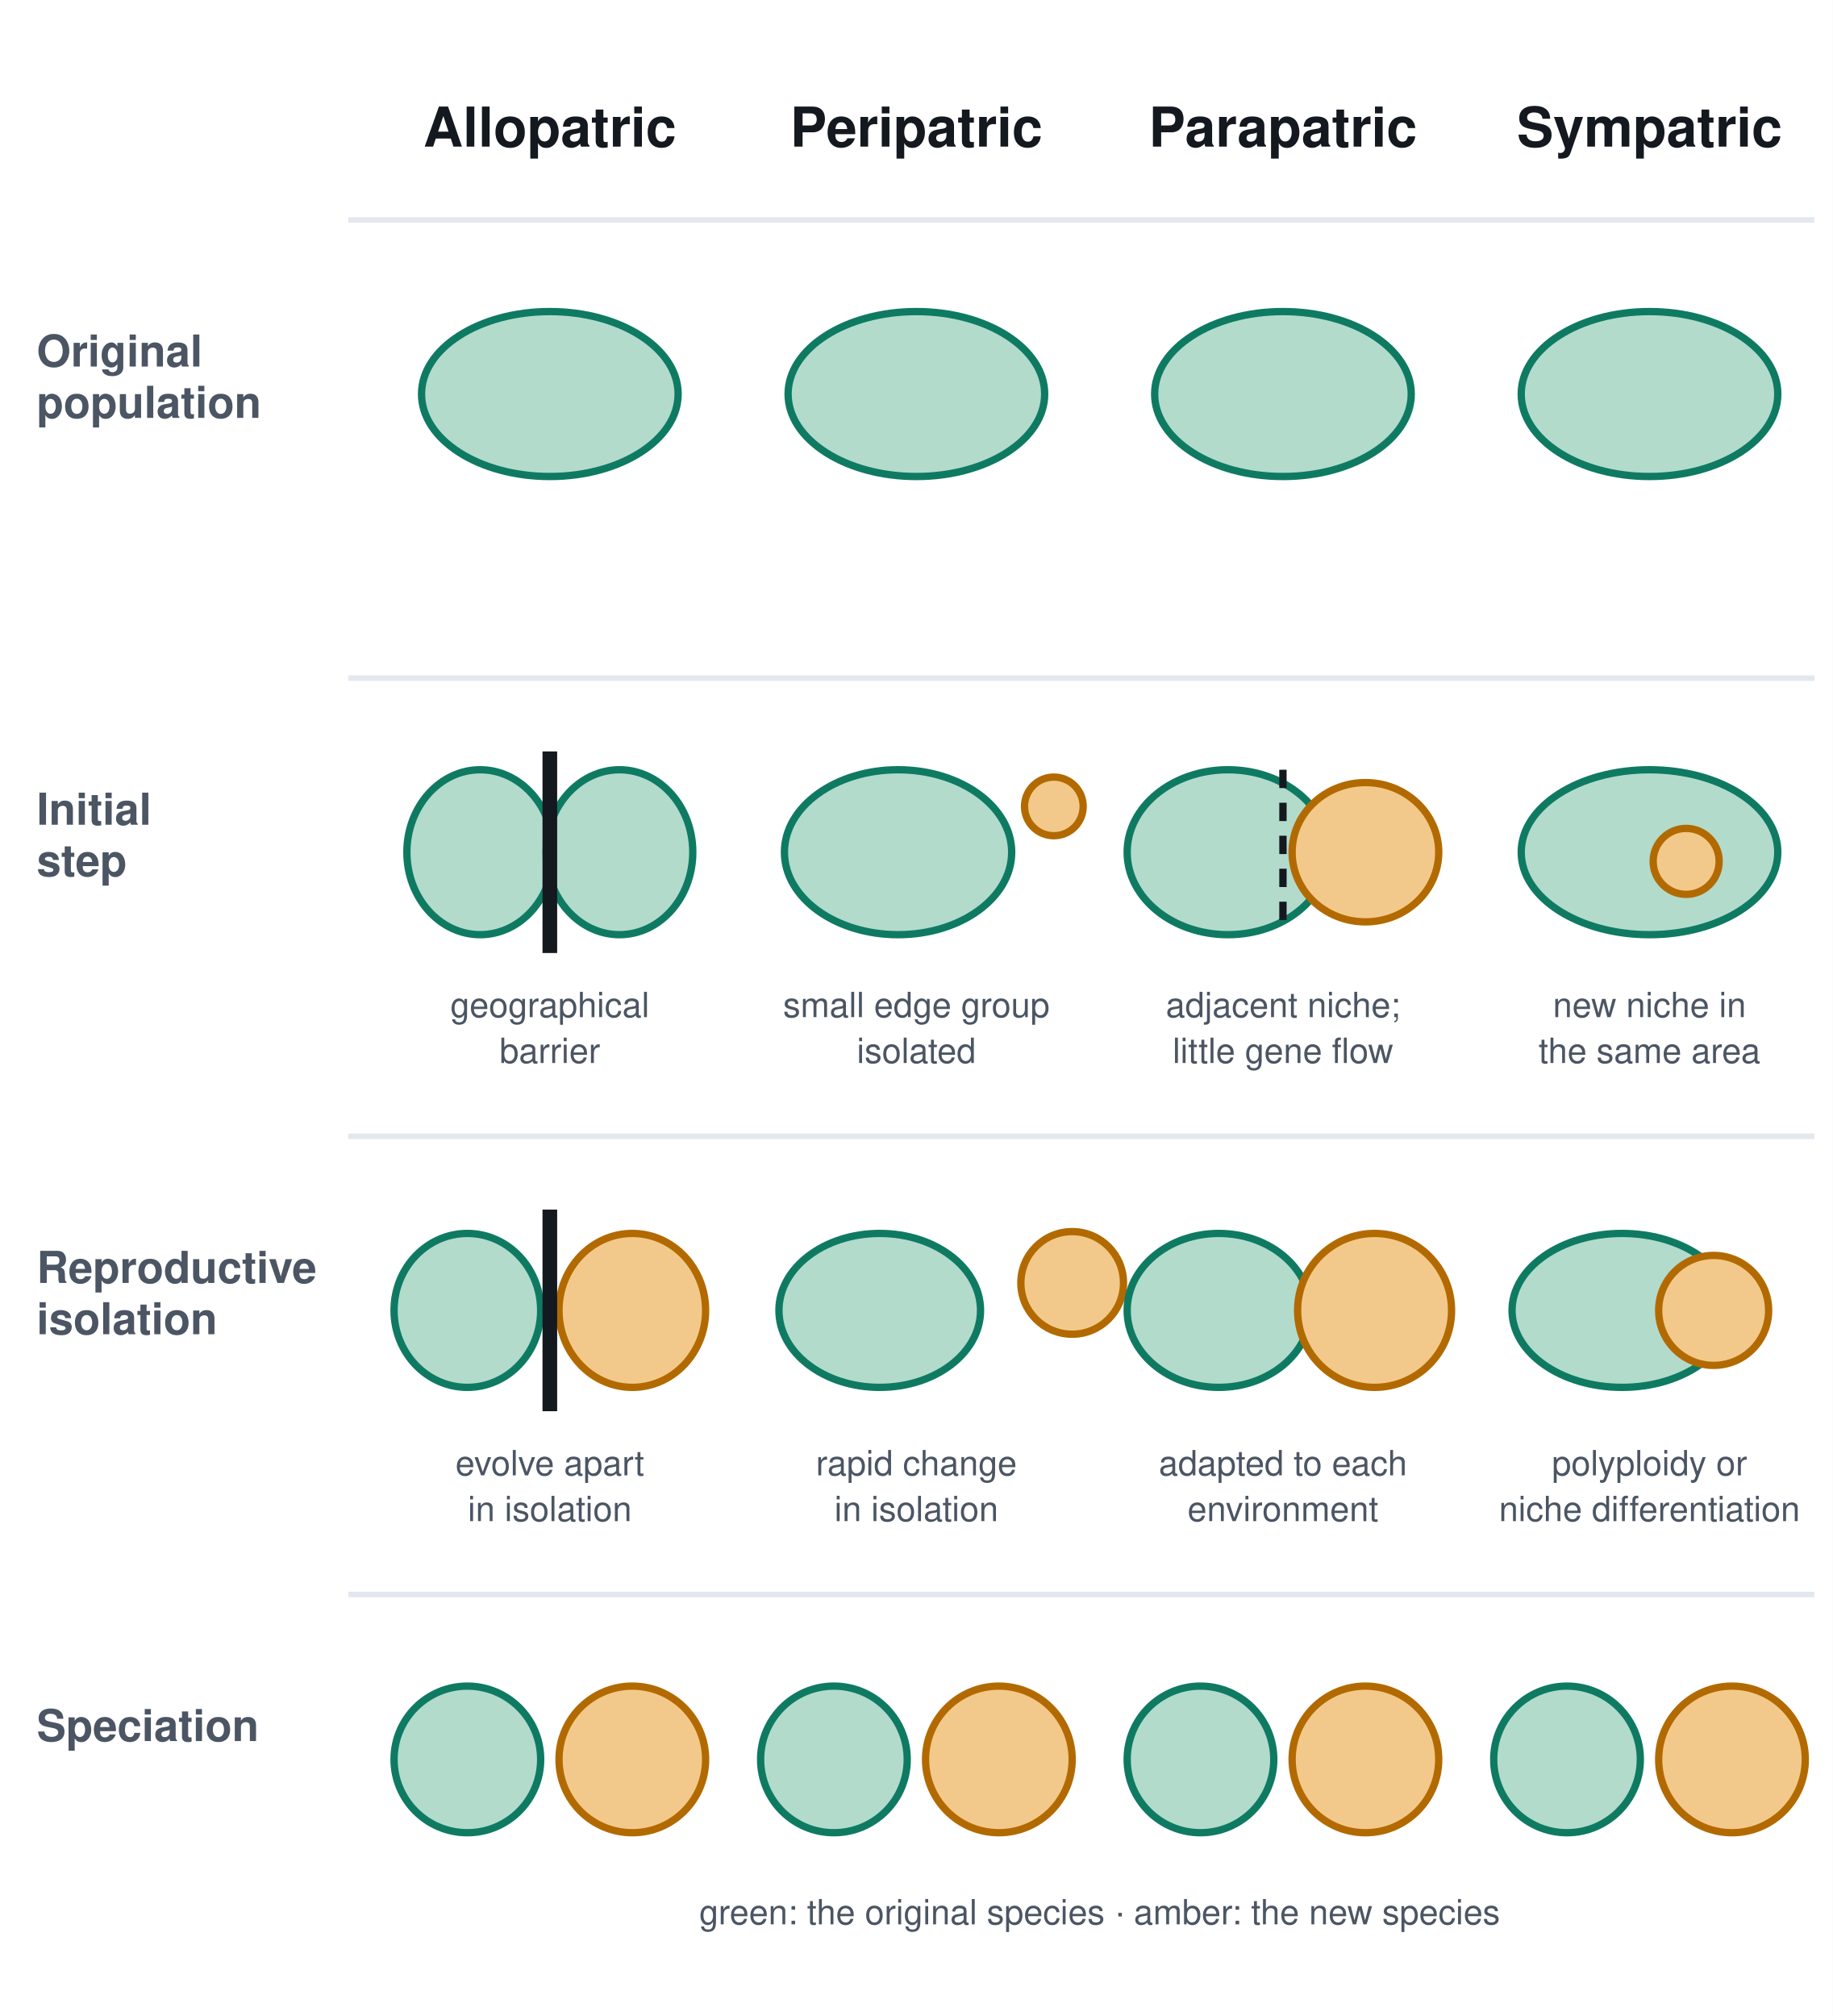
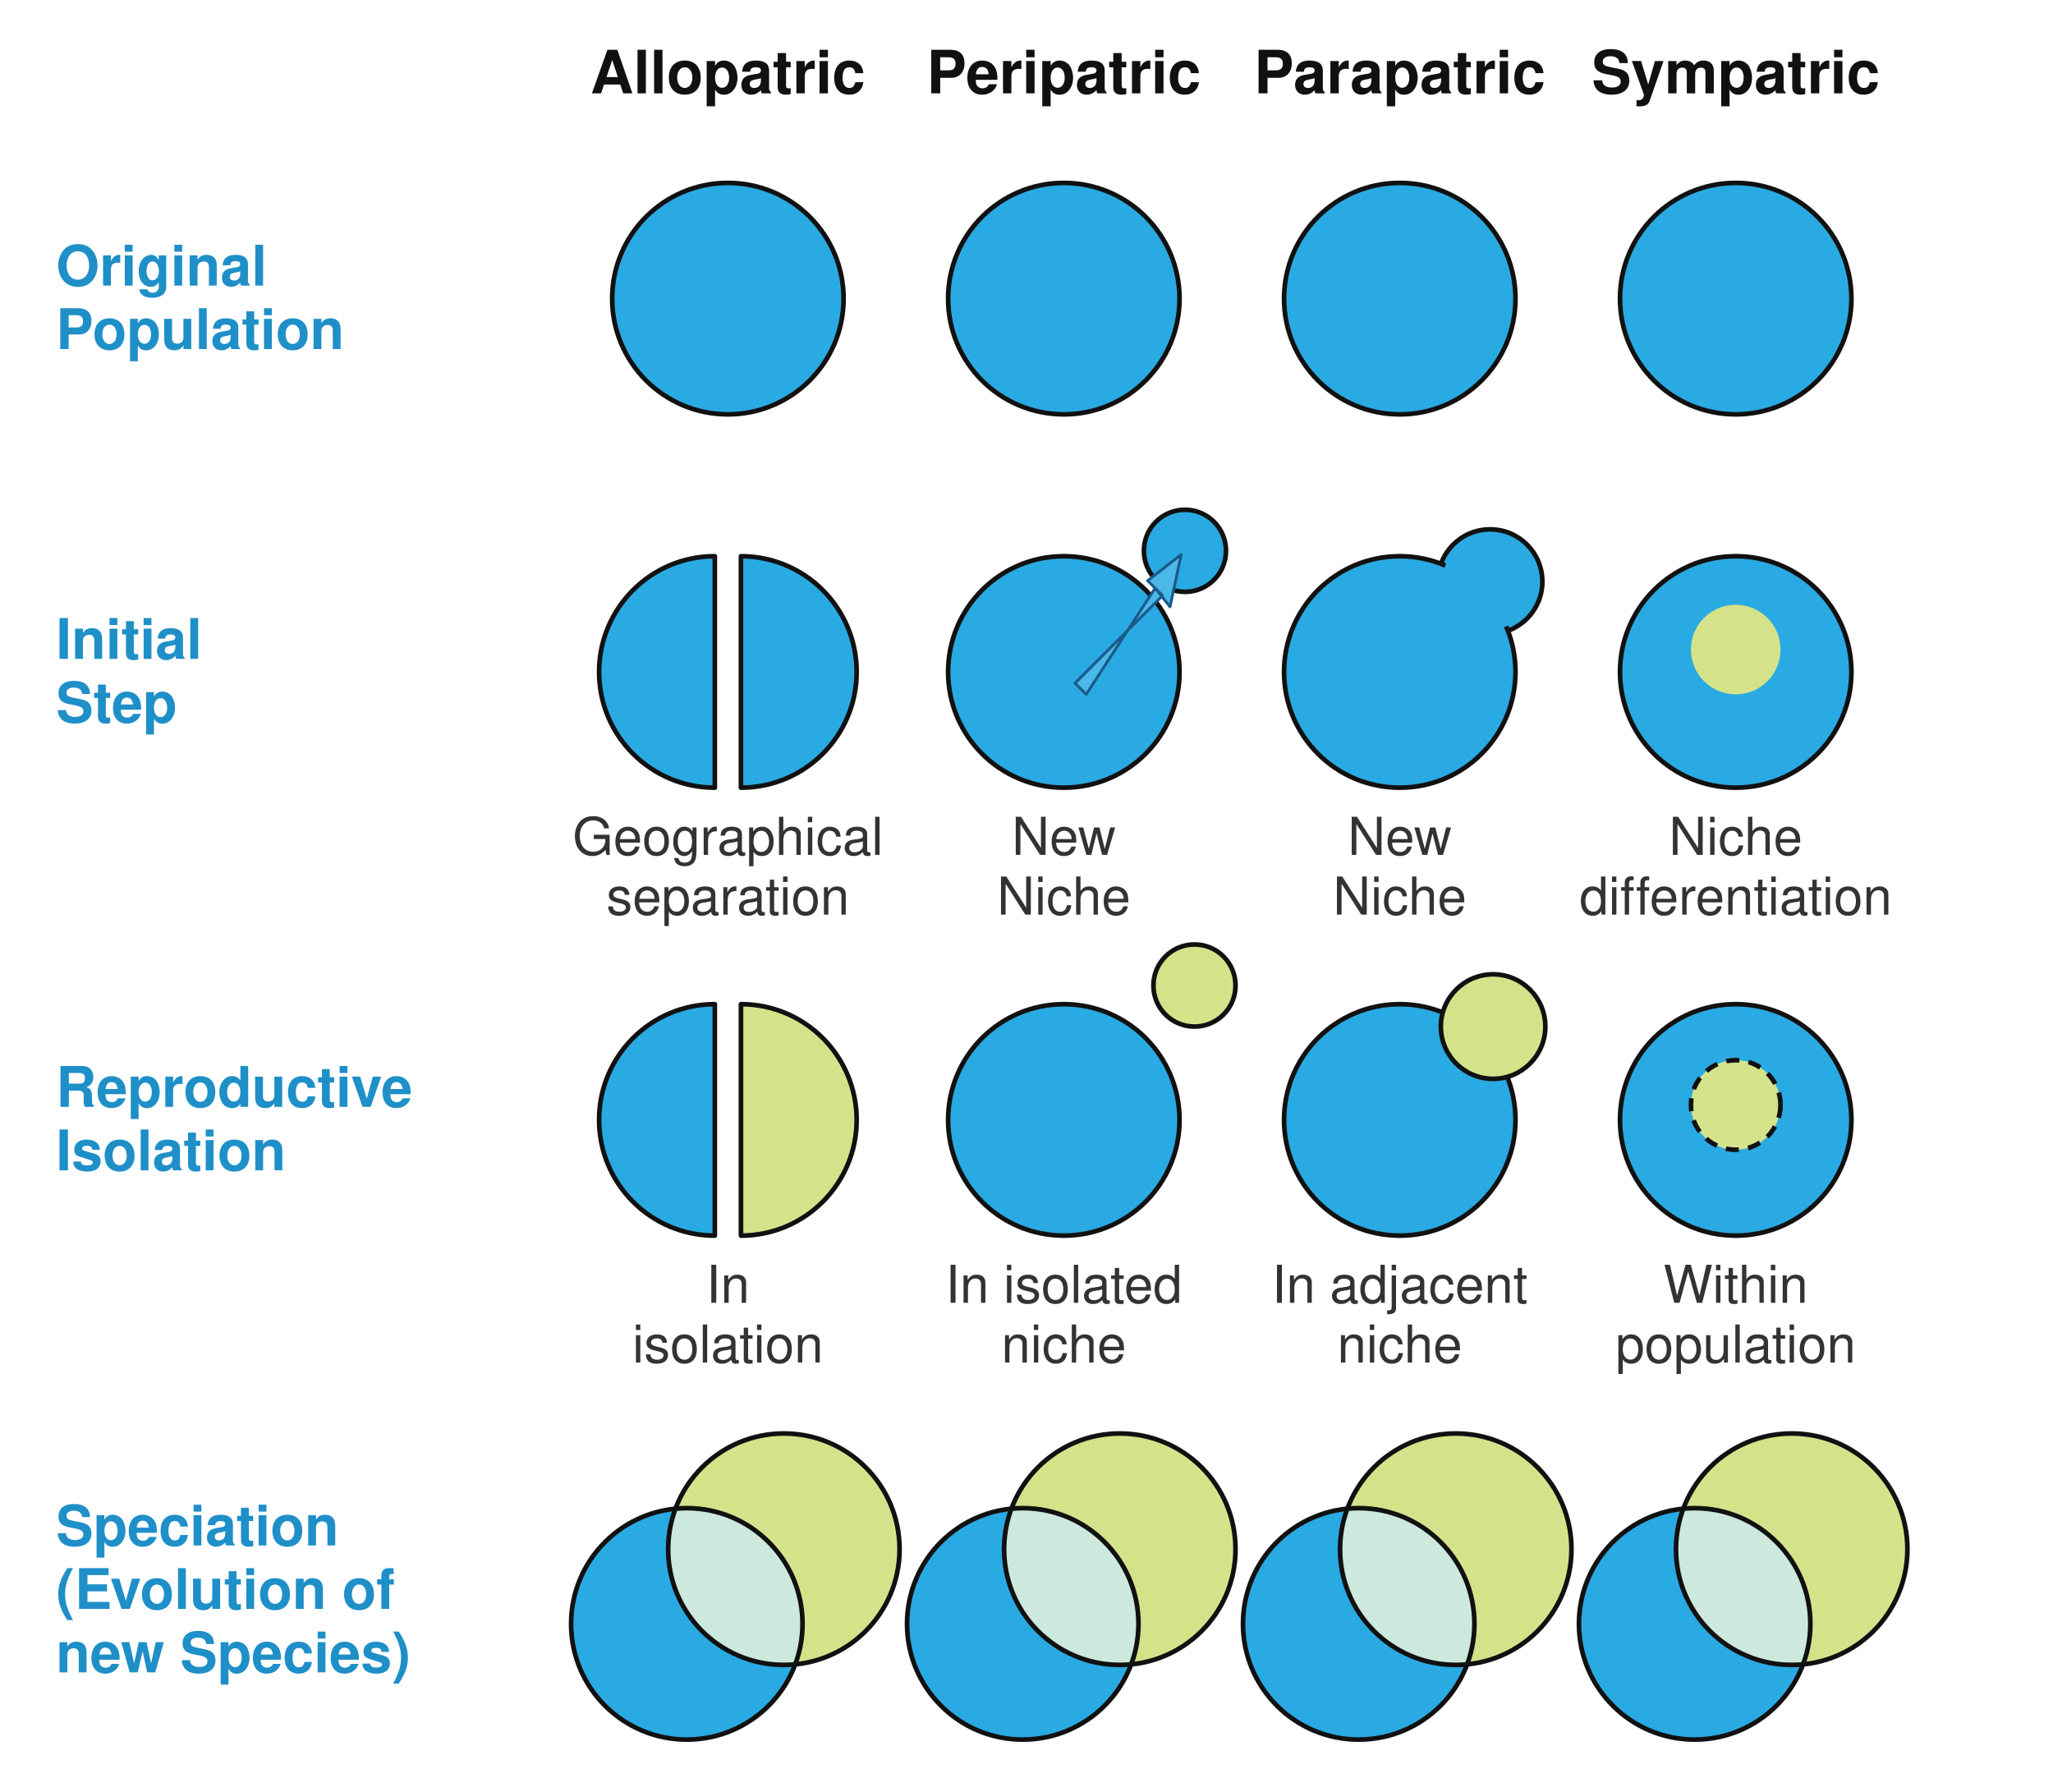
- <svg xmlns="http://www.w3.org/2000/svg" viewBox="0 0 1000 1100" font-family="Segoe UI, Helvetica, Arial, sans-serif">
-   <rect width="1000" height="1100" fill="#ffffff" />
+ <svg xmlns="http://www.w3.org/2000/svg" viewBox="0 0 1100 960" font-family="Segoe UI, Helvetica, Arial, sans-serif">
+   <rect width="1100" height="960" fill="#ffffff" />
  <defs>
-     <style>
-       .h{font-size:30px;font-weight:700;fill:#14181f;text-anchor:middle}
-       .r{font-size:24px;font-weight:700;fill:#4b5563}
-       .s{font-size:19px;fill:#4b5563;text-anchor:middle}
-       .pop{fill:#b2dbcc;stroke:#0f7a62;stroke-width:4}
-       .new{fill:#f3c98b;stroke:#b26a00;stroke-width:4}
-       .bar{stroke:#14181f;stroke-width:8}
-     </style>
+     <clipPath id="b0">
+       <circle cx="368" cy="870" r="62" />
+     </clipPath>
+     <clipPath id="b1">
+       <circle cx="548" cy="870" r="62" />
+     </clipPath>
+     <clipPath id="b2">
+       <circle cx="728" cy="870" r="62" />
+     </clipPath>
+     <clipPath id="b3">
+       <circle cx="908" cy="870" r="62" />
+     </clipPath>
  </defs>
-   <text class="r" x="20" y="200">Original</text>
-   <text class="r" x="20" y="228">population</text>
-   <text class="r" x="20" y="450">Initial</text>
-   <text class="r" x="20" y="478">step</text>
-   <text class="r" x="20" y="700">Reproductive</text>
-   <text class="r" x="20" y="728">isolation</text>
-   <text class="r" x="20" y="950">Speciation</text>
-   <g stroke="#e3e8ee" stroke-width="3">
-     <path d="M190 120 H990 M190 370 H990 M190 620 H990 M190 870 H990" />
-   </g>
-   <text class="h" x="300" y="80">Allopatric</text>
-   <text class="h" x="500" y="80">Peripatric</text>
-   <text class="h" x="700" y="80">Parapatric</text>
-   <text class="h" x="900" y="80">Sympatric</text>
-   <g>
-     <ellipse class="pop" cx="300" cy="215" rx="70" ry="45" />
-     <ellipse class="pop" cx="500" cy="215" rx="70" ry="45" />
-     <ellipse class="pop" cx="700" cy="215" rx="70" ry="45" />
-     <ellipse class="pop" cx="900" cy="215" rx="70" ry="45" />
-   </g>
-   <ellipse class="pop" cx="262" cy="465" rx="40" ry="45" />
-   <ellipse class="pop" cx="338" cy="465" rx="40" ry="45" />
-   <path class="bar" d="M300 410 V520" />
-   <text class="s" x="300" y="555">geographical</text>
-   <text class="s" x="300" y="580">barrier</text>
-   <ellipse class="pop" cx="490" cy="465" rx="62" ry="45" />
-   <circle class="new" cx="575" cy="440" r="16" />
-   <text class="s" x="500" y="555">small edge group</text>
-   <text class="s" x="500" y="580">isolated</text>
-   <ellipse class="pop" cx="670" cy="465" rx="55" ry="45" />
-   <ellipse class="new" cx="745" cy="465" rx="40" ry="38" />
-   <path d="M700 420 V510" stroke="#14181f" stroke-width="4" stroke-dasharray="10 8" />
-   <text class="s" x="700" y="555">adjacent niche;</text>
-   <text class="s" x="700" y="580">little gene flow</text>
-   <ellipse class="pop" cx="900" cy="465" rx="70" ry="45" />
-   <circle class="new" cx="920" cy="470" r="18" />
-   <text class="s" x="900" y="555">new niche in</text>
-   <text class="s" x="900" y="580">the same area</text>
-   <ellipse class="pop" cx="255" cy="715" rx="40" ry="42" />
-   <ellipse class="new" cx="345" cy="715" rx="40" ry="42" />
-   <path class="bar" d="M300 660 V770" />
-   <text class="s" x="300" y="805">evolve apart</text>
-   <text class="s" x="300" y="830">in isolation</text>
-   <ellipse class="pop" cx="480" cy="715" rx="55" ry="42" />
-   <circle class="new" cx="585" cy="700" r="28" />
-   <text class="s" x="500" y="805">rapid change</text>
-   <text class="s" x="500" y="830">in isolation</text>
-   <ellipse class="pop" cx="665" cy="715" rx="50" ry="42" />
-   <ellipse class="new" cx="750" cy="715" rx="42" ry="42" />
-   <text class="s" x="700" y="805">adapted to each</text>
-   <text class="s" x="700" y="830">environment</text>
-   <ellipse class="pop" cx="885" cy="715" rx="60" ry="42" />
-   <circle class="new" cx="935" cy="715" r="30" />
-   <text class="s" x="900" y="805">polyploidy or</text>
-   <text class="s" x="900" y="830">niche differentiation</text>
-   <g>
-     <ellipse class="pop" cx="255" cy="960" rx="40" ry="40" />
-     <ellipse class="new" cx="345" cy="960" rx="40" ry="40" />
-     <ellipse class="pop" cx="455" cy="960" rx="40" ry="40" />
-     <ellipse class="new" cx="545" cy="960" rx="40" ry="40" />
-     <ellipse class="pop" cx="655" cy="960" rx="40" ry="40" />
-     <ellipse class="new" cx="745" cy="960" rx="40" ry="40" />
-     <ellipse class="pop" cx="855" cy="960" rx="40" ry="40" />
-     <ellipse class="new" cx="945" cy="960" rx="40" ry="40" />
-   </g>
-   <text class="s" x="600" y="1050">green: the original species · amber: the new species</text>
+   <text x="390" y="50" font-size="32" fill="#111111" text-anchor="middle" font-weight="700">Allopatric</text>
+   <text x="570" y="50" font-size="32" fill="#111111" text-anchor="middle" font-weight="700">Peripatric</text>
+   <text x="750" y="50" font-size="32" fill="#111111" text-anchor="middle" font-weight="700">Parapatric</text>
+   <text x="930" y="50" font-size="32" fill="#111111" text-anchor="middle" font-weight="700">Sympatric</text>
+   <text x="30" y="153" font-size="30" fill="#1f8fc8" text-anchor="start" font-weight="700">Original</text>
+   <text x="30" y="187" font-size="30" fill="#1f8fc8" text-anchor="start" font-weight="700">Population</text>
+   <text x="30" y="353" font-size="30" fill="#1f8fc8" text-anchor="start" font-weight="700">Initial</text>
+   <text x="30" y="387" font-size="30" fill="#1f8fc8" text-anchor="start" font-weight="700">Step</text>
+   <text x="30" y="593" font-size="30" fill="#1f8fc8" text-anchor="start" font-weight="700">Reproductive</text>
+   <text x="30" y="627" font-size="30" fill="#1f8fc8" text-anchor="start" font-weight="700">Isolation</text>
+   <text x="30" y="828" font-size="30" fill="#1f8fc8" text-anchor="start" font-weight="700">Speciation</text>
+   <text x="30" y="862" font-size="30" fill="#1f8fc8" text-anchor="start" font-weight="700">(Evolution of</text>
+   <text x="30" y="896" font-size="30" fill="#1f8fc8" text-anchor="start" font-weight="700">new Species)</text>
+   <circle cx="390" cy="160" r="62" stroke="#111111" stroke-width="2.5" fill="#2aaae2" />
+   <circle cx="570" cy="160" r="62" stroke="#111111" stroke-width="2.5" fill="#2aaae2" />
+   <circle cx="750" cy="160" r="62" stroke="#111111" stroke-width="2.5" fill="#2aaae2" />
+   <circle cx="930" cy="160" r="62" stroke="#111111" stroke-width="2.5" fill="#2aaae2" />
+   <path d="M383 298 A62 62 0 0 0 383 422 Z" stroke="#111111" stroke-width="2.5" fill="#2aaae2" stroke-linejoin="round" stroke-linecap="round" />
+   <path d="M397 298 A62 62 0 0 1 397 422 Z" stroke="#111111" stroke-width="2.5" fill="#2aaae2" stroke-linejoin="round" stroke-linecap="round" />
+   <text x="390" y="458" font-size="28" fill="#333333" text-anchor="middle" font-weight="400">Geographical</text>
+   <text x="390" y="490" font-size="28" fill="#333333" text-anchor="middle" font-weight="400">separation</text>
+   <circle cx="570" cy="360" r="62" stroke="#111111" stroke-width="2.5" fill="#2aaae2" />
+   <circle cx="634.9" cy="295.1" r="22" stroke="#111111" stroke-width="2.5" fill="#2aaae2" />
+   <path d="M576 366 L622.9 319.1 L614.9 311.1 L632.9 297.1 L626.9 325.1 L618.9 315.1 L582 372 Z" stroke="#1a5a8a" stroke-width="1.5" fill="#4ab8e8" stroke-linejoin="round" stroke-linecap="round" />
+   <text x="570" y="458" font-size="28" fill="#333333" text-anchor="middle" font-weight="400">New</text>
+   <text x="570" y="490" font-size="28" fill="#333333" text-anchor="middle" font-weight="400">Niche</text>
+   <circle cx="798.4" cy="311.6" r="28" stroke="#111111" stroke-width="2.5" fill="#2aaae2" />
+   <circle cx="750" cy="360" r="62" stroke="#111111" stroke-width="2.5" fill="#2aaae2" />
+   <circle cx="798.4" cy="311.6" r="25.5" stroke="none" stroke-width="0" fill="#2aaae2" />
+   <text x="750" y="458" font-size="28" fill="#333333" text-anchor="middle" font-weight="400">New</text>
+   <text x="750" y="490" font-size="28" fill="#333333" text-anchor="middle" font-weight="400">Niche</text>
+   <circle cx="930" cy="360" r="62" stroke="#111111" stroke-width="2.5" fill="#2aaae2" />
+   <circle cx="930" cy="348" r="24" stroke="none" stroke-width="0" fill="#d4e38a" />
+   <text x="930" y="458" font-size="28" fill="#333333" text-anchor="middle" font-weight="400">Niche</text>
+   <text x="930" y="490" font-size="28" fill="#333333" text-anchor="middle" font-weight="400">differentiation</text>
+   <path d="M383 538 A62 62 0 0 0 383 662 Z" stroke="#111111" stroke-width="2.5" fill="#2aaae2" stroke-linejoin="round" stroke-linecap="round" />
+   <path d="M397 538 A62 62 0 0 1 397 662 Z" stroke="#111111" stroke-width="2.5" fill="#d4e38a" stroke-linejoin="round" stroke-linecap="round" />
+   <text x="390" y="698" font-size="28" fill="#333333" text-anchor="middle" font-weight="400">In</text>
+   <text x="390" y="730" font-size="28" fill="#333333" text-anchor="middle" font-weight="400">isolation</text>
+   <circle cx="570" cy="600" r="62" stroke="#111111" stroke-width="2.5" fill="#2aaae2" />
+   <circle cx="640" cy="528" r="22" stroke="#111111" stroke-width="2.5" fill="#d4e38a" />
+   <text x="570" y="698" font-size="28" fill="#333333" text-anchor="middle" font-weight="400">In isolated</text>
+   <text x="570" y="730" font-size="28" fill="#333333" text-anchor="middle" font-weight="400">niche</text>
+   <circle cx="750" cy="600" r="62" stroke="#111111" stroke-width="2.5" fill="#2aaae2" />
+   <circle cx="800" cy="550" r="28" stroke="#111111" stroke-width="2.5" fill="#d4e38a" />
+   <text x="750" y="698" font-size="28" fill="#333333" text-anchor="middle" font-weight="400">In adjacent</text>
+   <text x="750" y="730" font-size="28" fill="#333333" text-anchor="middle" font-weight="400">niche</text>
+   <circle cx="930" cy="600" r="62" stroke="#111111" stroke-width="2.5" fill="#2aaae2" />
+   <circle cx="930" cy="592" r="24" stroke="#111111" stroke-width="2.5" fill="#d4e38a" stroke-dasharray="7 5" />
+   <text x="930" y="698" font-size="28" fill="#333333" text-anchor="middle" font-weight="400">Within</text>
+   <text x="930" y="730" font-size="28" fill="#333333" text-anchor="middle" font-weight="400">population</text>
+   <circle cx="368" cy="870" r="62" stroke="none" stroke-width="0" fill="#2aaae2" />
+   <circle cx="420" cy="830" r="62" stroke="none" stroke-width="0" fill="#d4e38a" />
+   <circle cx="420" cy="830" r="62" fill="#cde8dc" clip-path="url(#b0)" />
+   <circle cx="368" cy="870" r="62" stroke="#111111" stroke-width="2.5" fill="none" />
+   <circle cx="420" cy="830" r="62" stroke="#111111" stroke-width="2.5" fill="none" />
+   <circle cx="548" cy="870" r="62" stroke="none" stroke-width="0" fill="#2aaae2" />
+   <circle cx="600" cy="830" r="62" stroke="none" stroke-width="0" fill="#d4e38a" />
+   <circle cx="600" cy="830" r="62" fill="#cde8dc" clip-path="url(#b1)" />
+   <circle cx="548" cy="870" r="62" stroke="#111111" stroke-width="2.5" fill="none" />
+   <circle cx="600" cy="830" r="62" stroke="#111111" stroke-width="2.5" fill="none" />
+   <circle cx="728" cy="870" r="62" stroke="none" stroke-width="0" fill="#2aaae2" />
+   <circle cx="780" cy="830" r="62" stroke="none" stroke-width="0" fill="#d4e38a" />
+   <circle cx="780" cy="830" r="62" fill="#cde8dc" clip-path="url(#b2)" />
+   <circle cx="728" cy="870" r="62" stroke="#111111" stroke-width="2.5" fill="none" />
+   <circle cx="780" cy="830" r="62" stroke="#111111" stroke-width="2.5" fill="none" />
+   <circle cx="908" cy="870" r="62" stroke="none" stroke-width="0" fill="#2aaae2" />
+   <circle cx="960" cy="830" r="62" stroke="none" stroke-width="0" fill="#d4e38a" />
+   <circle cx="960" cy="830" r="62" fill="#cde8dc" clip-path="url(#b3)" />
+   <circle cx="908" cy="870" r="62" stroke="#111111" stroke-width="2.5" fill="none" />
+   <circle cx="960" cy="830" r="62" stroke="#111111" stroke-width="2.5" fill="none" />
</svg>
